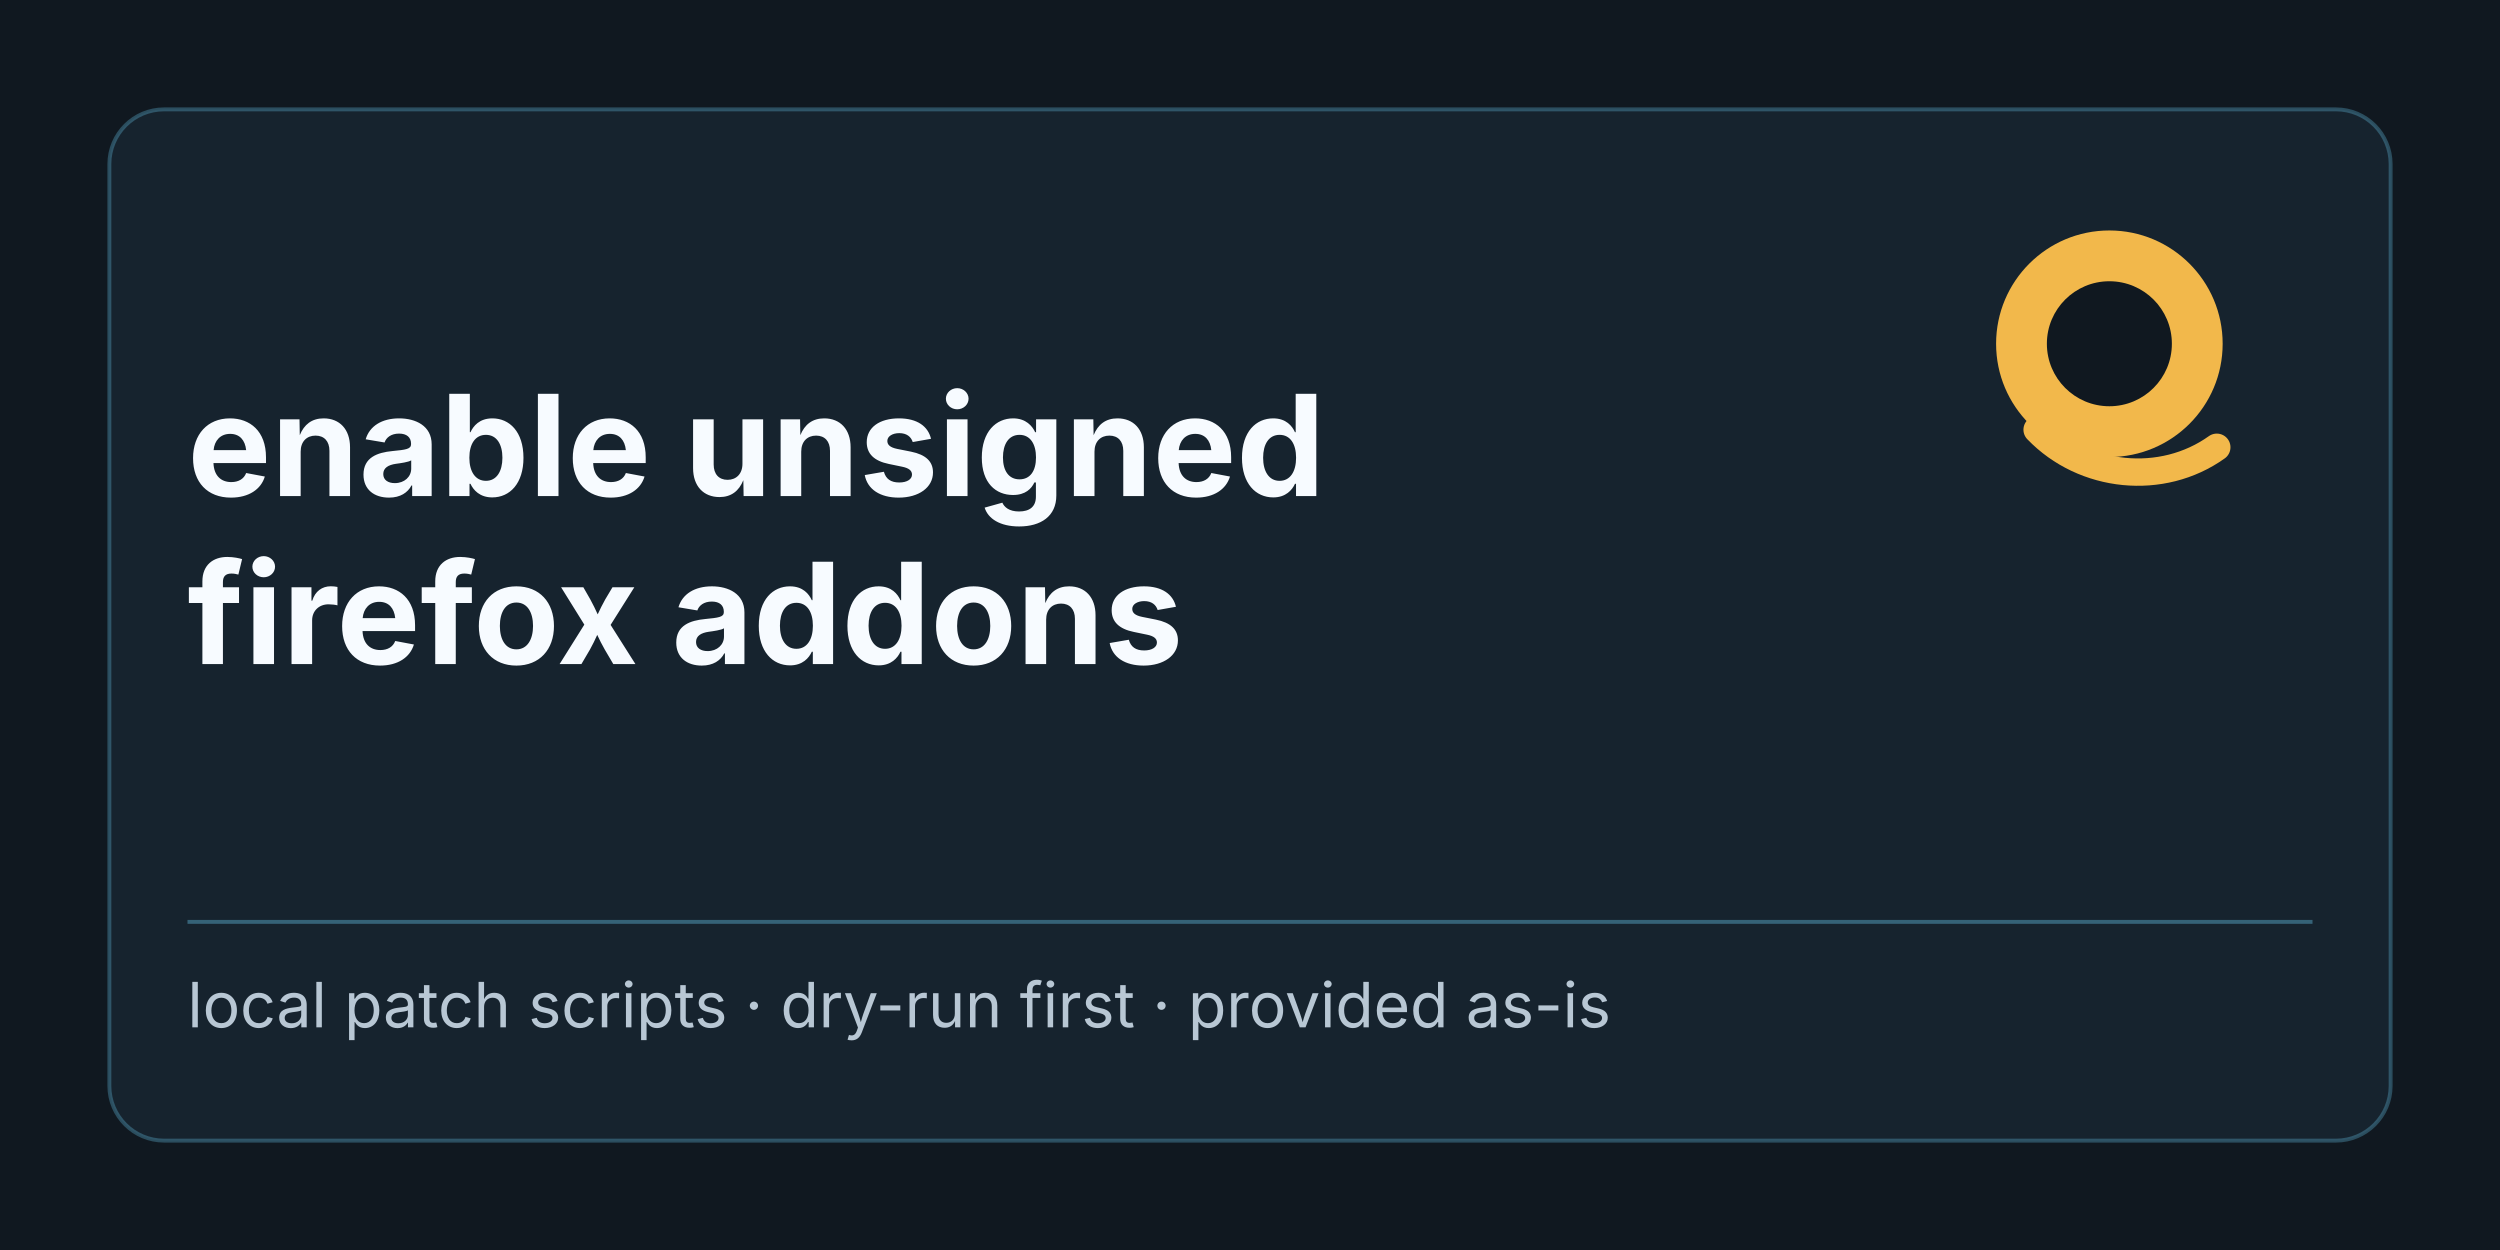
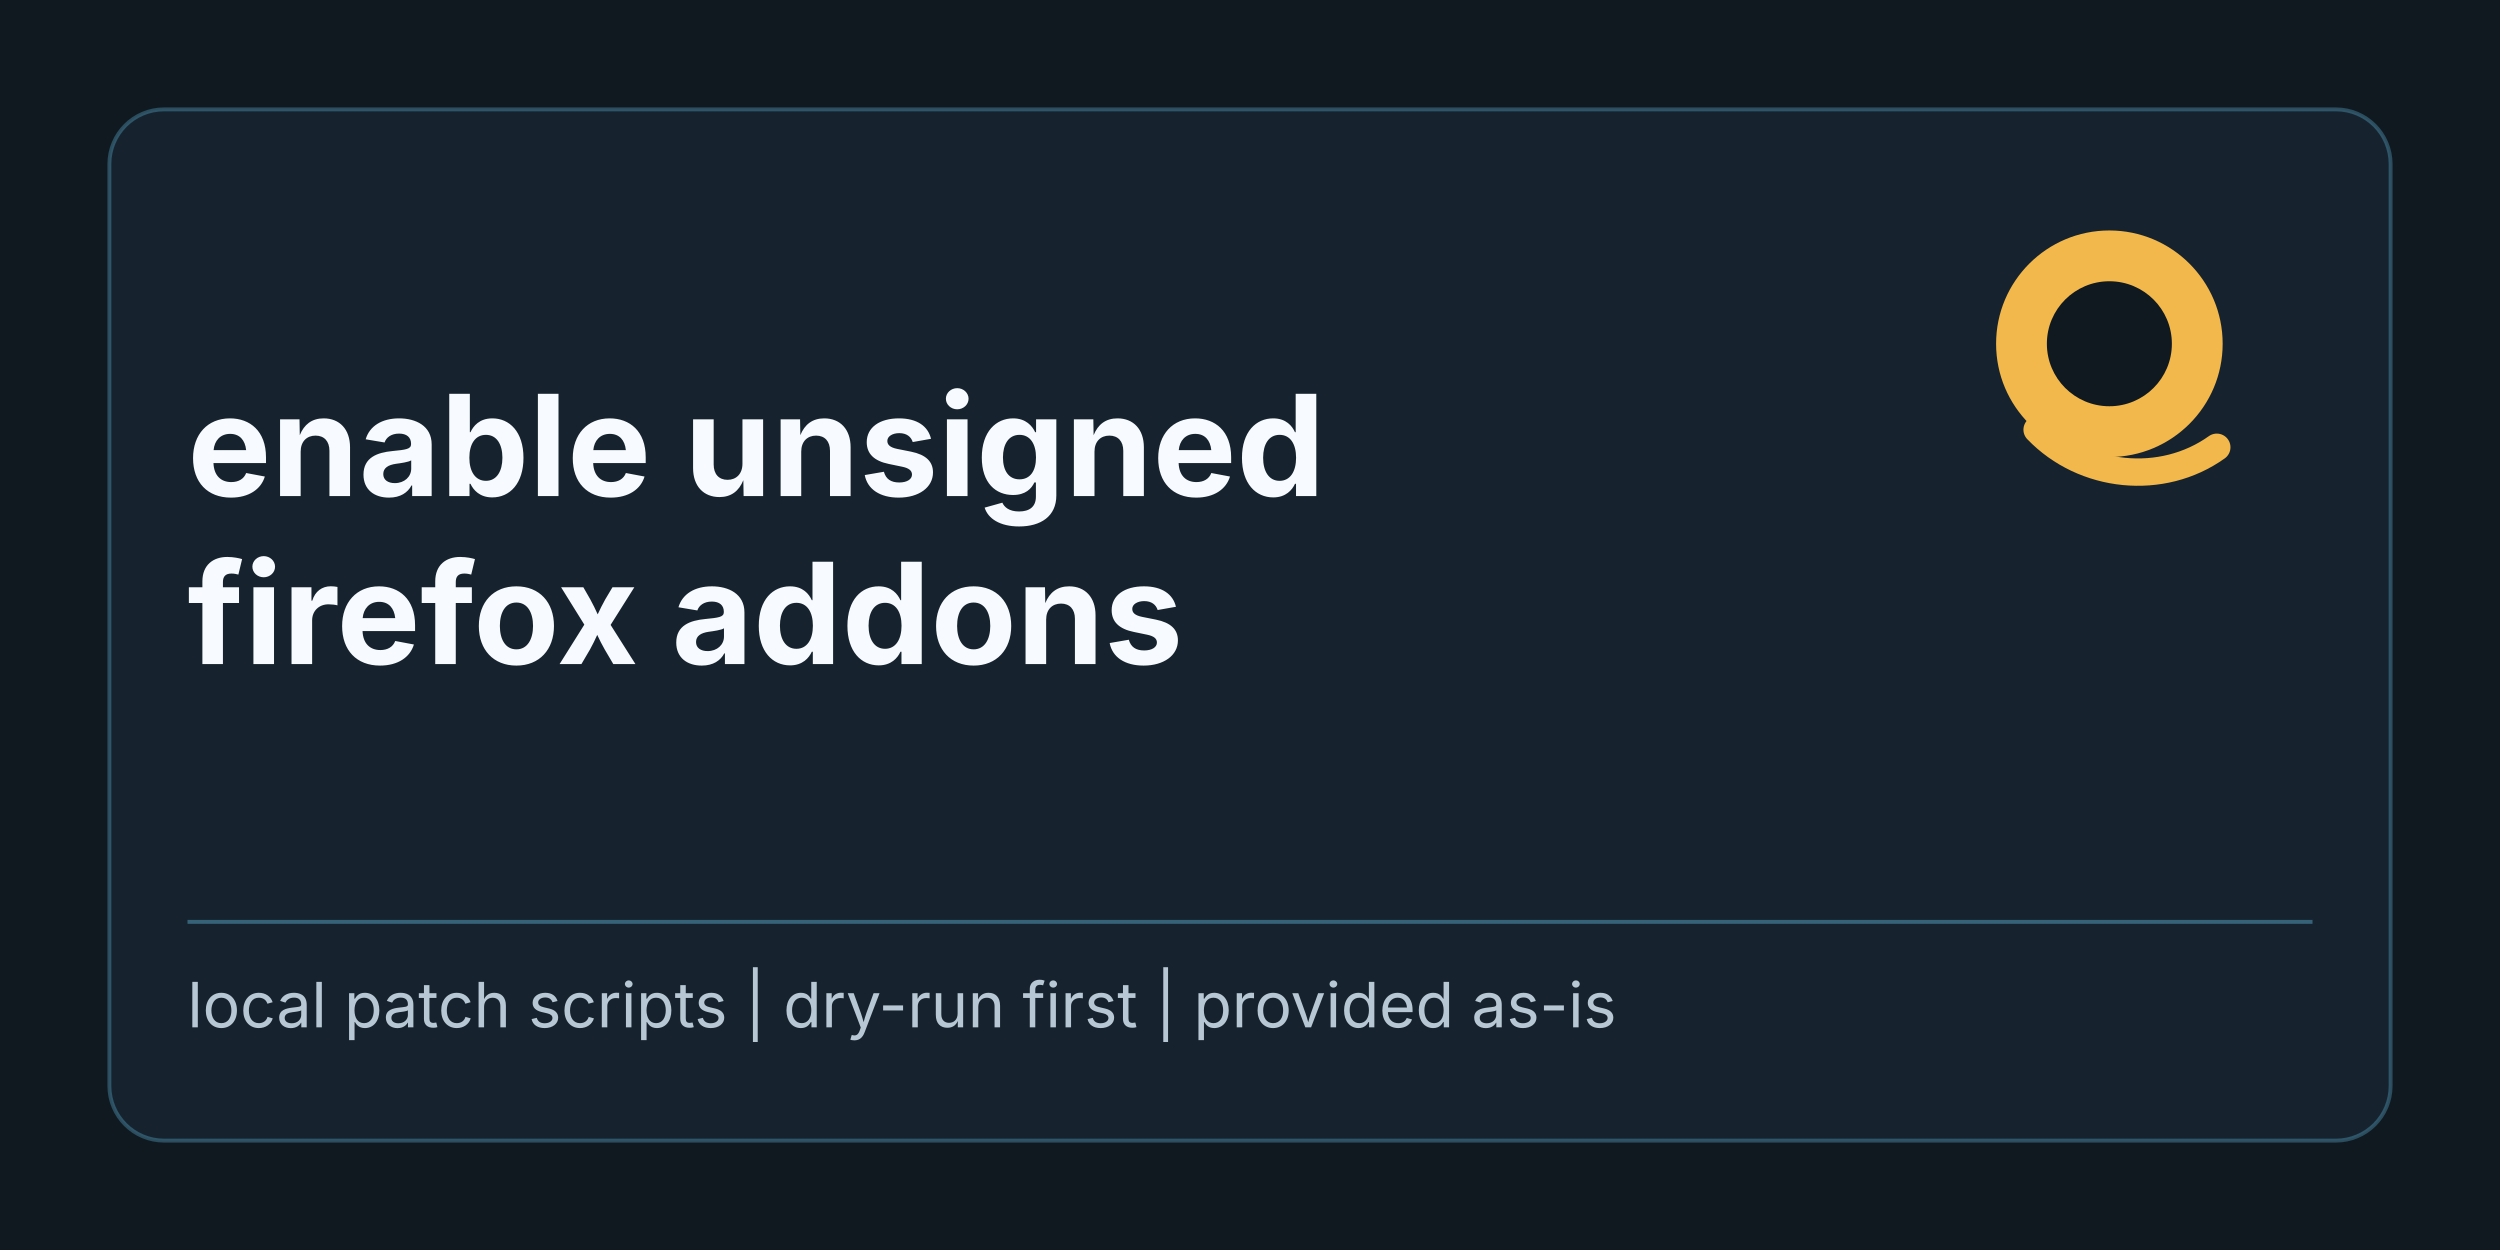
<svg xmlns="http://www.w3.org/2000/svg" width="1280" height="640" viewBox="0 0 1280 640" role="img" aria-label="enable unsigned firefox addons">
  <rect width="1280" height="640" fill="#101820" />
  <rect x="56" y="56" width="1168" height="528" rx="28" fill="#16232e" stroke="#6fd6ff" stroke-opacity="0.28" stroke-width="2" />
  <path d="M96 472h1088" stroke="#6fd6ff" stroke-opacity="0.35" stroke-width="2" />
  <circle cx="1080" cy="176" r="58" fill="#f2b84b" />
  <circle cx="1080" cy="176" r="32" fill="#101820" />
  <path d="M1043 220c24 25 64 29 92 9" fill="none" stroke="#f2b84b" stroke-width="14" stroke-linecap="round" />
  <text x="96" y="254" fill="#f7fbff" font-family="Segoe UI, Inter, Arial, sans-serif" font-size="72" font-weight="700" letter-spacing="0">enable unsigned</text>
  <text x="96" y="340" fill="#f7fbff" font-family="Segoe UI, Inter, Arial, sans-serif" font-size="72" font-weight="700" letter-spacing="0">firefox addons</text>
-   <text x="96" y="526" fill="#b8c7d4" font-family="Segoe UI, Inter, Arial, sans-serif" font-size="32" letter-spacing="0">local patch scripts · dry-run first · provided as-is</text>
+   <text x="96" y="526" fill="#b8c7d4" font-family="Segoe UI, Inter, Arial, sans-serif" font-size="32" letter-spacing="0">local patch scripts | dry-run first | provided as-is</text>
</svg>
